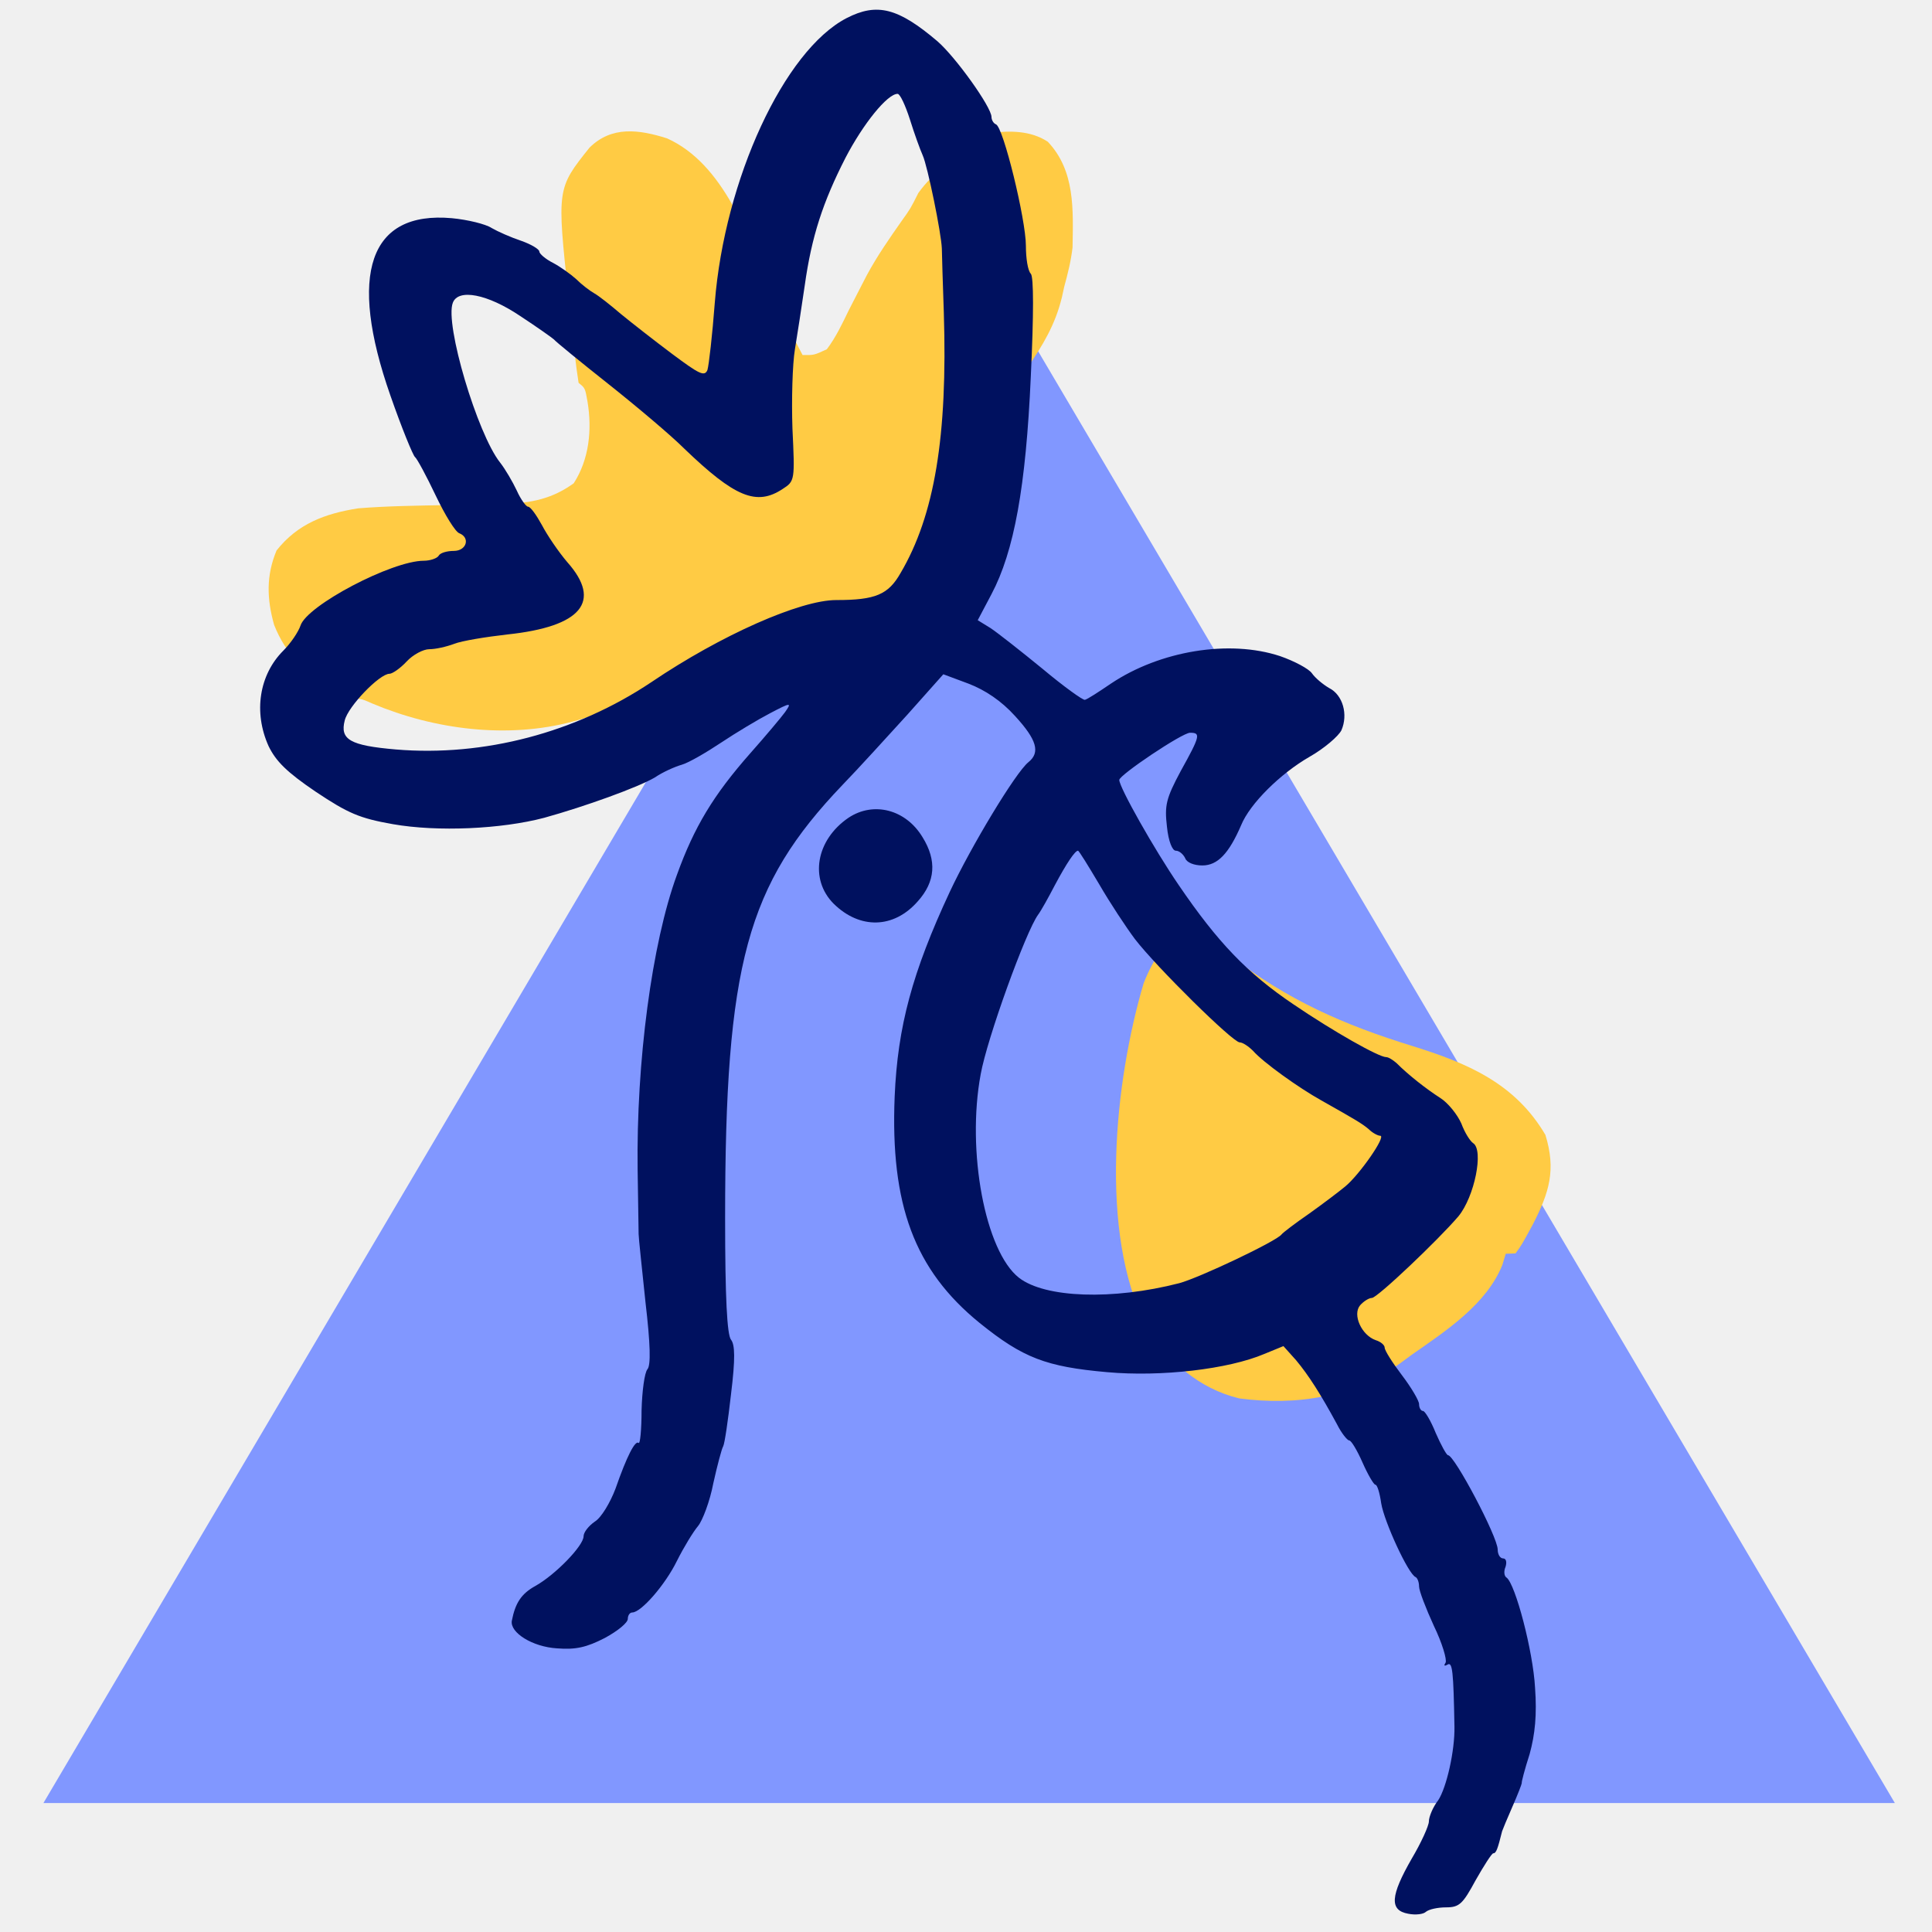
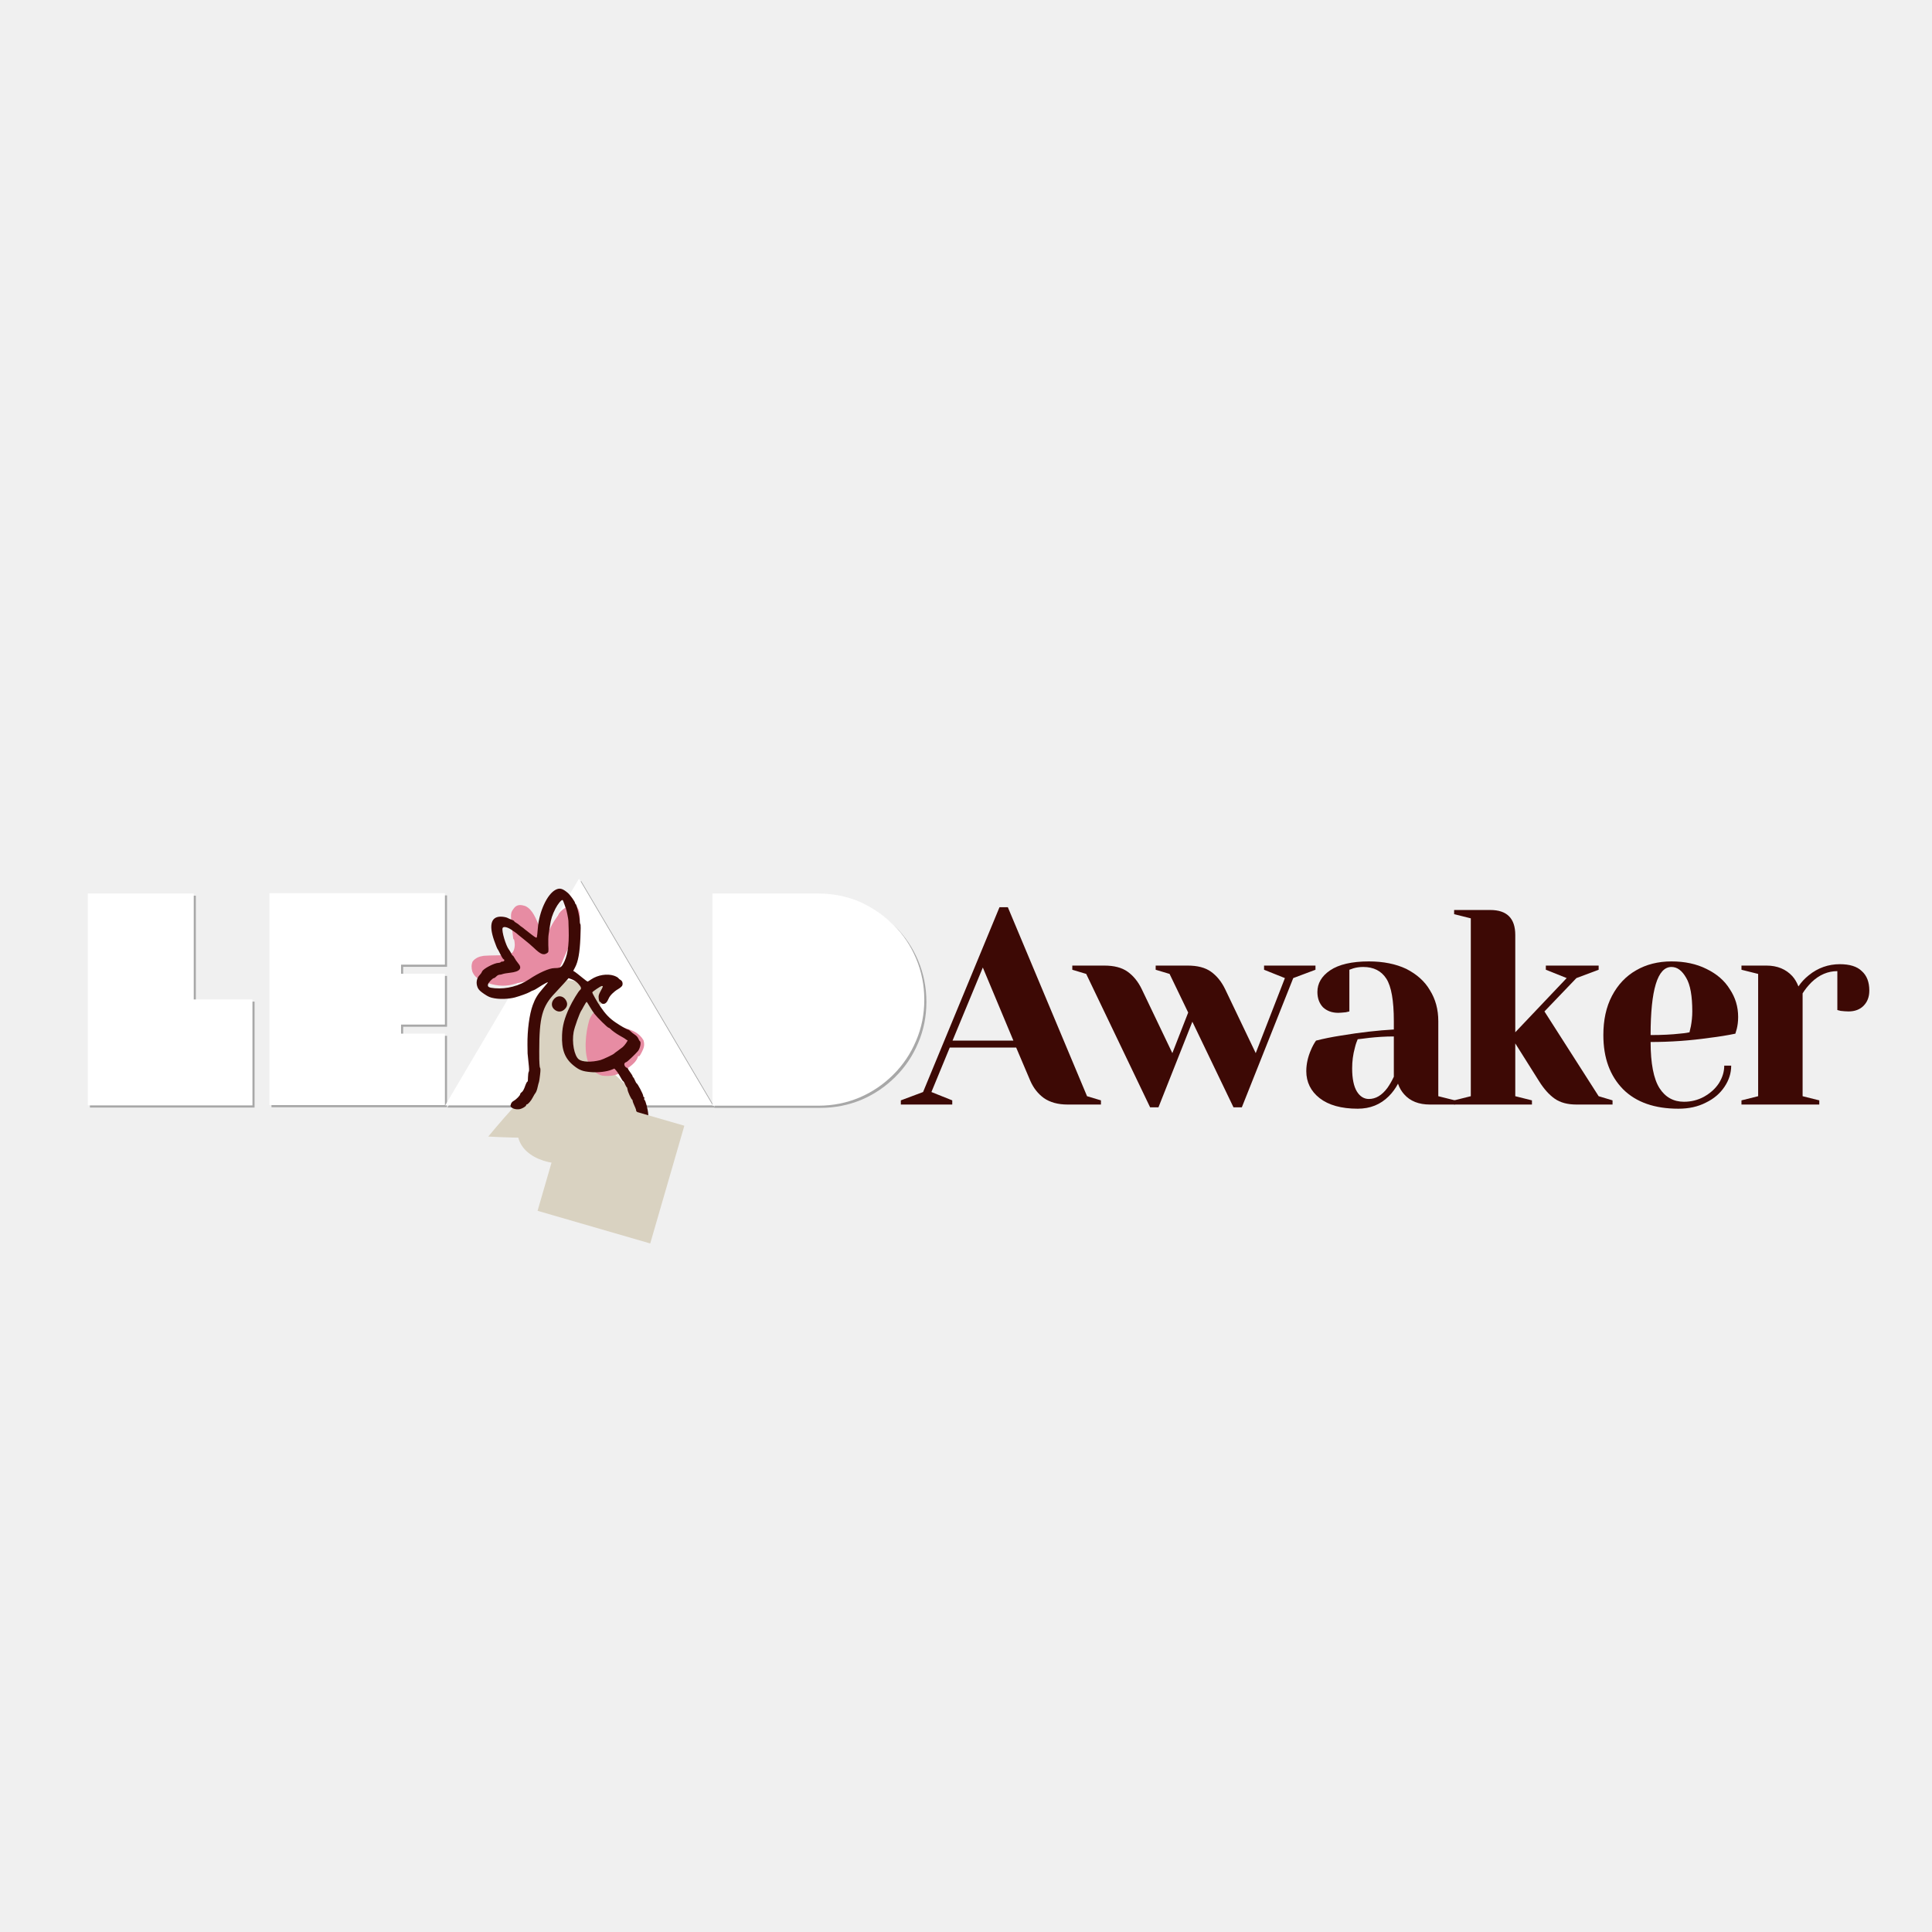
<svg xmlns="http://www.w3.org/2000/svg" xmlns:xlink="http://www.w3.org/1999/xlink" version="1.1" width="375" height="375" viewBox="0 0 375 375">
  <defs>
    <clipPath id="clip_1">
      <path transform="matrix(.24,0,0,.24,0,0)" d="M0 0H1562.5V1562.5H0Z" clip-rule="evenodd" />
    </clipPath>
    <clipPath id="clip_2">
      <path transform="matrix(.24,0,0,.24,0,0)" d="M0 0H1562.5V1562.5H0Z" clip-rule="evenodd" />
    </clipPath>
    <clipPath id="clip_3">
      <path transform="matrix(.24,0,0,.24,0,0)" d="M0 0H1562.5V1562.5H0Z" clip-rule="evenodd" />
    </clipPath>
    <clipPath id="clip_4">
-       <path transform="matrix(.24,0,0,.24,4.56,42.48)" d="M0 0H1516V1386H0Z" clip-rule="evenodd" />
-     </clipPath>
+       <path transform="matrix(.24,0,0,.24,15.12,169.92)" d="M0 0H692V249H0Z" clip-rule="evenodd" />
+     </clipPath>
+     <path id="font_5_12" d="M.38 .35H.574V0H.03V.7H.38V.35Z" />
+     <path id="font_5_6" d="M.029 .701H.609V.465H.464V.435H.609V.267H.464V.237H.609V.001H.029V.701Z" />
    <path id="font_5_2" d="M-.028 0 .414 .749 .856 0H-.028Z" />
+     <path id="font_5_5" d="M.38-.001H.03V.7H.38C.428 .7 .473 .691 .516 .673 .558 .654 .595 .629 .628 .597 .66 .565 .685 .528 .703 .485 .721 .442 .73 .397 .73 .349 .73 .301 .721 .256 .703 .214 .685 .171 .66 .134 .628 .102 .595 .069 .558 .044 .516 .026 .473 .008 .428-.001 .38-.001Z" />
    <clipPath id="clip_6">
-       <path transform="matrix(.24,0,0,.24,0,0)" d="M0 0H1562.5V1562.5H0Z" />
+       <path transform="matrix(.24,0,0,.24,91.92,188.16)" d="M0 0H144V168H0Z" clip-rule="evenodd" />
    </clipPath>
    <clipPath id="clip_7">
-       <path transform="matrix(.24,0,0,.24,0,0)" d="M0 0H1562.5V1562.5H0Z" />
+       <path transform="matrix(.24,0,0,.24,91.92,188.16)" d="M16.047 59.055 115.147 33.165 143.565 141.942 44.466 167.832 16.047 59.055Z" />
    </clipPath>
    <clipPath id="clip_8">
-       <path transform="matrix(.24,0,0,.24,0,0)" d="M61.272-98.757 1404.117-148.068 1458.473 1332.185 115.628 1381.495 61.272-98.757Z" />
+       <path transform="matrix(.24,0,0,.24,91.92,188.16)" d="M135.29 110.266C139.849 127.718 121.361 147.661 93.996 154.811 66.63 161.96 40.75 153.608 36.191 136.157 31.631 118.705 65.597 46.11 65.597 46.11 65.597 46.11 130.731 92.815 135.29 110.266Z" />
    </clipPath>
    <clipPath id="clip_9">
-       <path transform="matrix(.24,0,0,.24,0,0)" d="M61.272-98.757 1404.117-148.068 1458.473 1332.185 115.628 1381.495 61.272-98.757Z" />
+       <path transform="matrix(.24,0,0,.24,99.36,199.2)" d="M0 0H109V116H0Z" />
    </clipPath>
    <clipPath id="clip_10">
-       <path transform="matrix(.24,0,0,.24,0,0)" d="M0 0H1562.5V1562.5H0Z" clip-rule="evenodd" />
-     </clipPath>
+       <path transform="matrix(.24,0,0,.24,91.92,188.16)" d="M23.15 160.918 .611 109.457 92.477 69.221 115.016 120.682 23.15 160.918Z" />
+     </clipPath>
+     <clipPath id="clip_11">
+       <path transform="matrix(.24,0,0,.24,91.92,188.16)" d="M65.703 80.947C80.437 74.494 97.426 80.783 103.65 94.994 109.874 109.204 102.976 125.955 88.242 132.408 73.509 138.861 11.88 135.187 11.88 135.187 11.88 135.187 50.97 87.4 65.703 80.947Z" />
+     </clipPath>
+     <clipPath id="clip_12">
+       <path transform="matrix(.24,0,0,.24,94.56,205.92)" d="M0 0H99V65H0Z" />
+     </clipPath>
+     <clipPath id="clip_13">
+       <path transform="matrix(.24,0,0,.24,91.92,188.16)" d="M106.751 .655 119.715 17.622 89.427 40.765 76.463 23.798 106.751 .655Z" />
+     </clipPath>
+     <clipPath id="clip_14">
+       <path transform="matrix(.24,0,0,.24,91.92,188.16)" d="M98.254 34.02C93.396 37.732 86.556 36.942 82.977 32.257 79.397 27.572 80.432 20.765 85.29 17.053 90.147 13.342 113.233 9.138 113.233 9.138 113.233 9.138 103.112 30.308 98.254 34.02Z" />
+     </clipPath>
+     <clipPath id="clip_15">
+       <path transform="matrix(.24,0,0,.24,110.88,190.32)" d="M0 0H35V29H0Z" />
+     </clipPath>
+     <clipPath id="clip_16">
+       <path transform="matrix(.24,0,0,.24,91.92,188.16)" d="M90.243 112.702 34.951 102.749 52.717 4.045 108.009 13.997 90.243 112.702Z" />
+     </clipPath>
+     <clipPath id="clip_17">
+       <path transform="matrix(.24,0,0,.24,91.92,188.16)" d="M47.539 32.811C50.389 16.981 65.076 6.376 80.345 9.124 95.613 11.872 105.681 26.933 102.831 42.763 99.982 58.594 62.597 107.725 62.597 107.725 62.597 107.725 44.69 48.641 47.539 32.811Z" />
+     </clipPath>
+     <clipPath id="clip_18">
+       <path transform="matrix(.24,0,0,.24,102.48,189.6)" d="M0 0H62V102H0Z" />
+     </clipPath>
+     <clipPath id="clip_19">
+       <path transform="matrix(.24,0,0,.24,0,0)" d="M0 0H1562.5V1562.5H0Z" />
+     </clipPath>
+     <clipPath id="clip_20">
+       <path transform="matrix(.24,0,0,.24,0,0)" d="M0 0H1562.5V1562.5H0Z" />
+     </clipPath>
+     <clipPath id="clip_21">
+       <path transform="matrix(.24,0,0,.24,0,0)" d="M360.38 704.353 541.508 697.702 548.847 897.567 367.719 904.218 360.38 704.353Z" />
+     </clipPath>
+     <clipPath id="clip_22">
+       <path transform="matrix(.24,0,0,.24,0,0)" d="M360.38 704.353 541.508 697.702 548.847 897.567 367.719 904.218 360.38 704.353Z" />
+     </clipPath>
+     <clipPath id="clip_23">
+       <path transform="matrix(.24,0,0,.24,0,0)" d="M343.107 697.712H574.357V950.837H343.107Z" clip-rule="evenodd" />
+     </clipPath>
+     <clipPath id="clip_24">
+       <path transform="matrix(.24,0,0,.24,0,0)" d="M0 0H1562.5V1562.5H0Z" />
+     </clipPath>
+     <clipPath id="clip_25">
+       <path transform="matrix(.24,0,0,.24,0,0)" d="M0 0H1562.5V1562.5H0Z" />
+     </clipPath>
+     <clipPath id="clip_26">
+       <path transform="matrix(.24,0,0,.24,0,0)" d="M462.344 884.025 553.462 910.427 525.873 1005.641 434.755 979.239 462.344 884.025Z" />
+     </clipPath>
+     <clipPath id="clip_27">
+       <path transform="matrix(.24,0,0,.24,104.16,212.16)" d="M0 0H120V122H0Z" />
+     </clipPath>
+     <clipPath id="clip_28">
+       <path transform="matrix(.24,0,0,.24,0,0)" d="M0 0H1562.5V1562.5H0Z" clip-rule="evenodd" />
+     </clipPath>
+     <clipPath id="clip_29">
+       <path transform="matrix(.24,0,0,.24,174.48,164.88)" d="M0 0H786V262H0Z" clip-rule="evenodd" />
+     </clipPath>
+     <path id="font_30_4" d="M-.02 .015 .06 .045 .335 .71H.365L.65 .03 .7 .015V0H.58C.545 0 .517 .008 .495 .023 .473 .039 .457 .06 .446 .085L.395 .205H.156L.09 .045 .165 .015V0H-.02V.015M.166 .23H.385L.275 .493 .166 .23Z" />
+     <path id="font_30_325" d="M.03 .47-.02 .485V.5H.095C.13 .5 .158 .493 .179 .478 .2 .463 .217 .442 .23 .415L.34 .185 .397 .331 .33 .47 .28 .485V.5H.395C.43 .5 .458 .493 .479 .478 .5 .463 .517 .442 .53 .415L.64 .185 .745 .455 .67 .485V.5H.855V.485L.775 .455 .59-.01H.56L.412 .298 .29-.01H.26L.03 .47Z" />
+     <path id="font_30_171" d="M.235-.015C.176-.015 .13-.002 .098 .023 .066 .048 .05 .081 .05 .12 .05 .146 .056 .172 .067 .197 .072 .209 .078 .22 .085 .23 .112 .237 .142 .243 .174 .248 .246 .26 .31 .267 .365 .27V.3C.365 .374 .356 .425 .338 .453 .32 .481 .292 .495 .255 .495 .241 .495 .229 .493 .219 .49L.205 .485V.335L.192 .332C.181 .331 .172 .33 .165 .33 .142 .33 .124 .337 .11 .35 .097 .364 .09 .382 .09 .405 .09 .436 .105 .462 .136 .483 .167 .504 .214 .515 .275 .515 .327 .515 .372 .506 .41 .488 .447 .469 .476 .444 .495 .411 .515 .379 .525 .342 .525 .3V.03L.585 .015V0H.495C.455 0 .424 .012 .402 .037 .393 .047 .385 .06 .38 .075 .371 .058 .36 .043 .347 .03 .317 0 .28-.015 .235-.015M.275 .02C.3 .02 .322 .033 .342 .06 .349 .07 .357 .083 .365 .1V.245C.334 .245 .305 .243 .277 .24 .256 .237 .242 .236 .235 .235 .232 .228 .228 .218 .225 .205 .218 .18 .215 .155 .215 .13 .215 .093 .221 .065 .232 .047 .243 .029 .258 .02 .275 .02Z" />
+     <path id="font_30_248" d="M.04 .015 .1 .03V.67L.04 .685V.7H.17C.23 .7 .26 .67 .26 .61V.26L.445 .455 .37 .485V.5H.56V.485L.48 .455 .365 .335 .56 .03 .61 .015V0H.48C.448 0 .422 .007 .402 .021 .382 .035 .363 .056 .345 .085L.26 .22V.03L.32 .015V0H.04V.015Z" />
+     <path id="font_30_205" d="M.31-.015C.225-.015 .158 .008 .111 .055 .064 .103 .04 .167 .04 .25 .04 .304 .05 .351 .071 .391 .092 .431 .121 .462 .158 .483 .194 .504 .237 .515 .285 .515 .333 .515 .375 .506 .411 .488 .448 .47 .476 .446 .495 .415 .515 .385 .525 .352 .525 .315 .525 .298 .523 .284 .52 .272L.515 .255C.486 .249 .455 .244 .422 .24 .352 .23 .281 .225 .21 .225 .21 .148 .221 .092 .242 .059 .263 .026 .293 .01 .33 .01 .356 .01 .38 .016 .402 .028 .425 .041 .443 .057 .456 .077 .469 .098 .475 .119 .475 .14H.5C.5 .113 .492 .088 .476 .064 .46 .04 .438 .021 .409 .007 .38-.008 .347-.015 .31-.015M.21 .25C.253 .25 .287 .252 .314 .255 .325 .256 .337 .257 .35 .26 .351 .263 .352 .271 .355 .282 .358 .299 .36 .316 .36 .335 .36 .39 .353 .431 .338 .456 .323 .482 .306 .495 .285 .495 .235 .495 .21 .413 .21 .25Z" />
+     <path id="font_30_291" d="M.04 .015 .1 .03V.47L.04 .485V.5H.13C.169 .5 .2 .487 .223 .462 .232 .452 .239 .44 .245 .425 .255 .44 .267 .453 .282 .465 .315 .492 .353 .505 .394 .505 .429 .505 .456 .497 .473 .48 .491 .464 .5 .441 .5 .41 .5 .387 .493 .369 .479 .355 .466 .342 .448 .335 .425 .335 .416 .335 .406 .336 .397 .337L.385 .34V.48C.351 .48 .32 .467 .292 .44 .279 .427 .268 .413 .26 .4V.03L.32 .015V0H.04V.015Z" />
  </defs>
  <g>
+     <g clip-path="url(#clip_1)">
+ </g>
+     <g clip-path="url(#clip_2)">
+ </g>
    <g clip-path="url(#clip_3)">
      <g>
        <g clip-path="url(#clip_4)">
-           <use data-text="A" xlink:href="#font_5_2" transform="matrix(406.515,0,0,-406.515,19.81223,349.9656)" fill="#8197ff" />
-         </g>
-       </g>
-     </g>
-     <g clip-path="url(#clip_6)">
-       <g clip-path="url(#clip_7)">
-         <g clip-path="url(#clip_8)">
-           <g clip-path="url(#clip_9)">
-             <path transform="matrix(.9482005,-.03481868,.03481868,.9482005,129.4793,26.85748)" d="M0 0C11.483 5.703 15.736 20.67 20.262 31.688 21.15 33.841 22.04 35.995 22.93 38.148 23.318 39.093 23.706 40.037 24.106 41.009 24.717 42.463 25.369 43.902 26.074 45.312 28.423 45.425 28.423 45.425 31.074 44.312 33.043 41.896 34.427 39.182 35.887 36.438 36.756 34.879 37.63 33.323 38.508 31.77 39.153 30.626 39.153 30.626 39.812 29.459 42.076 25.609 44.716 22.09 47.418 18.535 49.217 16.211 49.217 16.211 50.949 13.062 54.233 8.813 58.601 6.21 63.074 3.312 64.064 2.653 65.054 1.993 66.074 1.312 70.153 .981 74.396 1.115 77.805 3.547 83.2 9.685 82.476 17.621 82.074 25.312 81.641 28.138 80.934 30.553 80.074 33.312 79.8 34.37 79.8 34.37 79.52 35.449 77.946 41.016 75.312 45.018 71.902 49.652 68.739 54.255 66.476 59.284 64.074 64.312 63.077 66.293 62.077 68.272 61.074 70.25 58.953 74.487 56.926 78.756 54.949 83.062 53.991 85.146 53.033 87.229 52.074 89.312 51.68 90.17 51.285 91.027 50.879 91.91 50.007 93.742 49.051 95.534 48.074 97.312 47.414 97.312 46.754 97.312 46.074 97.312 45.711 98.438 45.711 98.438 45.34 99.586 42.563 105.569 35.109 110.064 29.074 112.312 21.999 114.157 15.141 114.381 7.887 114.25-2.973 114.065-13.106 115.81-23.613 118.5-37.18 121.611-52.035 119.101-64.465 113.336-66.943 112.121-66.943 112.121-69.926 112.312-69.926 111.653-69.926 110.993-69.926 110.312-70.606 110.127-71.287 109.941-71.988 109.75-77.856 106.879-81.796 102.687-83.988 96.5-85.278 91.138-85.264 86.373-82.926 81.312-78.403 75.999-72.724 74.126-65.926 73.312-59.869 73.046-53.797 73.211-47.738 73.312-44.516 73.366-41.293 73.406-38.07 73.438-37.342 73.454-36.614 73.471-35.863 73.488-30.496 73.539-26.177 72.813-21.676 69.812-18.33 65.033-17.502 58.995-18.238 53.25-18.624 50.439-18.624 50.439-19.926 49.312-20.4 45.371-20.639 41.411-20.911 37.451-21.048 35.48-21.2 33.509-21.352 31.539-22.903 9.419-22.903 9.419-15.926 1.312-11.21-3.01-5.674-2.026 0 0Z" fill="#ffcb44" />
-             <path transform="matrix(.9482005,-.03481868,.03481868,.9482005,230.9189,181.2208)" d="M0 0C3.721 .943 5.322 2.244 8.145 4.812 19.292 14.231 30.898 19.834 44.643 24.631 55.755 28.536 65.382 32.994 71.207 43.812 73.143 51.018 71.591 55.582 67.961 62.023 65.539 66.121 65.539 66.121 64.207 67.812 63.547 67.812 62.887 67.812 62.207 67.812 61.949 68.557 61.692 69.302 61.426 70.07 57.891 78.022 49.402 83.118 42.332 87.688 41.498 88.255 40.664 88.822 39.805 89.406 29.782 95.944 18.448 97.372 6.66 95.383-1.559 93.087-7.692 87.211-11.832 79.875-20.906 60.399-16.4 29.466-9.793 9.812-8.64 7.178-7.461 5.18-5.793 2.812-5.339 2.152-4.885 1.493-4.418 .812-2.793-.188-2.793-.188 0 0Z" fill="#ffcb44" />
-           </g>
-         </g>
-       </g>
-     </g>
-     <g clip-path="url(#clip_10)">
-       <path transform="matrix(.09539332,0,0,-.09539332,-25.04947,416.9599)" d="M1985 4334C1858 4268 1737 4006 1717 3755 1712 3689 1705 3628 1702 3618 1696 3604 1685 3610 1630 3651 1594 3678 1548 3714 1526 3732 1505 3750 1481 3769 1472 3774 1463 3779 1446 3792 1435 3803 1424 3813 1403 3828 1388 3836 1372 3844 1360 3855 1360 3859 1360 3864 1343 3874 1323 3881 1302 3888 1275 3900 1263 3907 1251 3915 1214 3924 1182 3927 1014 3942 970 3814 1057 3566 1080 3500 1103 3444 1107 3441 1111 3438 1130 3403 1149 3363 1168 3323 1189 3289 1197 3286 1220 3277 1212 3250 1186 3250 1172 3250 1158 3246 1155 3240 1152 3235 1138 3230 1125 3230 1060 3230 887 3139 874 3098 870 3086 855 3063 839 3047 790 2998 778 2922 809 2853 824 2822 846 2800 905 2760 971 2716 994 2706 1062 2694 1153 2678 1283 2684 1370 2707 1453 2730 1561 2769 1595 2789 1611 2800 1636 2811 1650 2815 1664 2819 1700 2840 1730 2860 1760 2880 1805 2907 1830 2920 1872 2942 1874 2942 1860 2922 1852 2911 1820 2873 1789 2838 1714 2753 1675 2688 1640 2591 1589 2452 1557 2210 1560 1990 1561 1927 1562 1868 1562 1860 1562 1852 1569 1789 1576 1721 1586 1636 1587 1593 1580 1585 1574 1578 1569 1540 1568 1501 1568 1462 1565 1432 1562 1435 1555 1441 1538 1408 1515 1342 1504 1313 1486 1283 1473 1275 1460 1266 1450 1253 1450 1245 1450 1226 1393 1167 1352 1144 1323 1128 1311 1109 1304 1073 1300 1049 1346 1020 1396 1017 1434 1014 1456 1019 1493 1038 1519 1052 1540 1069 1540 1077 1540 1084 1544 1090 1549 1090 1567 1090 1616 1146 1640 1195 1654 1223 1673 1254 1683 1266 1692 1277 1707 1316 1714 1353 1722 1389 1731 1423 1734 1428 1737 1433 1744 1481 1750 1534 1759 1607 1758 1635 1750 1645 1742 1655 1738 1730 1738 1892 1738 2410 1782 2570 1977 2774 2009 2807 2068 2872 2109 2917L2182 2999 2233 2980C2267 2967 2300 2945 2328 2914 2372 2866 2380 2840 2355 2820 2329 2799 2238 2648 2195 2556 2119 2393 2089 2282 2083 2140 2074 1920 2123 1787 2256 1679 2344 1608 2391 1590 2515 1579 2625 1569 2762 1585 2835 1616L2874 1632 2900 1603C2925 1573 2950 1534 2983 1473 2992 1455 3004 1440 3008 1440 3012 1440 3024 1420 3035 1395 3046 1370 3058 1350 3061 1350 3065 1350 3070 1333 3073 1312 3079 1275 3128 1168 3143 1162 3147 1160 3150 1151 3150 1143 3150 1134 3164 1098 3180 1063 3197 1028 3207 994 3204 988 3200 982 3201 980 3208 984 3218 990 3220 970 3222 858 3223 809 3206 734 3189 708 3178 694 3170 674 3170 665 3170 656 3154 621 3135 589 3092 514 3089 484 3128 477 3143 474 3159 476 3164 481 3170 486 3188 490 3205 490 3232 490 3239 497 3265 545 3282 575 3298 600 3301 600 3307 600 3310 609 3319 645 3320 648 3329 670 3340 695 3351 720 3359 741 3359 743 3358 744 3365 771 3375 802 3386 842 3390 882 3386 937 3382 1011 3346 1148 3328 1161 3323 1164 3322 1174 3326 1183 3329 1193 3327 1200 3321 1200 3315 1200 3310 1208 3310 1218 3310 1244 3222 1410 3209 1410 3206 1410 3195 1430 3184 1455 3174 1480 3162 1500 3158 1500 3154 1500 3150 1506 3150 1514 3150 1521 3134 1548 3115 1573 3096 1598 3080 1623 3080 1629 3080 1634 3072 1641 3062 1644 3033 1654 3014 1696 3030 1715 3037 1723 3048 1730 3054 1730 3065 1730 3190 1849 3230 1896 3263 1936 3282 2031 3260 2045 3254 2049 3243 2066 3236 2085 3228 2103 3209 2127 3193 2137 3165 2155 3129 2183 3104 2208 3097 2214 3088 2220 3083 2220 3068 2220 2976 2272 2895 2327 2800 2391 2740 2454 2661 2570 2611 2643 2540 2769 2540 2784 2540 2794 2668 2880 2684 2880 2706 2880 2705 2874 2665 2802 2635 2746 2632 2732 2637 2689 2640 2659 2648 2640 2655 2640 2662 2640 2670 2633 2674 2625 2677 2616 2692 2610 2709 2610 2740 2610 2763 2634 2788 2692 2806 2736 2868 2797 2927 2831 2957 2848 2986 2873 2992 2885 3006 2917 2995 2957 2967 2971 2955 2978 2939 2991 2932 3001 2926 3010 2896 3026 2867 3036 2764 3070 2623 3047 2523 2980 2498 2963 2475 2948 2470 2947 2466 2946 2427 2974 2384 3010 2340 3046 2293 3083 2278 3093L2252 3109 2280 3162C2326 3249 2350 3380 2360 3605 2366 3731 2366 3808 2360 3814 2354 3820 2350 3845 2350 3871 2350 3924 2304 4113 2289 4118 2284 4120 2280 4127 2280 4133 2280 4153 2207 4255 2170 4287 2090 4355 2047 4366 1985 4334ZM2114 4128C2123 4099 2135 4066 2140 4055 2150 4033 2178 3896 2179 3865 2179 3854 2181 3796 2183 3735 2191 3483 2164 3322 2095 3205 2070 3161 2044 3150 1964 3150 1891 3150 1730 3079 1588 2983 1434 2880 1247 2831 1068 2846 975 2854 954 2866 964 2905 971 2934 1035 3000 1055 3000 1061 3000 1077 3011 1090 3025 1103 3039 1124 3050 1136 3050 1149 3050 1171 3055 1187 3061 1202 3067 1251 3075 1295 3080 1446 3096 1488 3147 1417 3227 1399 3248 1376 3282 1365 3303 1354 3323 1342 3340 1337 3340 1333 3340 1322 3355 1314 3373 1306 3390 1291 3416 1280 3430 1234 3488 1167 3712 1184 3755 1195 3784 1254 3773 1321 3728 1356 3705 1387 3683 1390 3680 1393 3676 1442 3636 1500 3590 1558 3544 1628 3485 1655 3458 1758 3359 1802 3341 1855 3376 1880 3392 1880 3394 1875 3499 1873 3557 1875 3630 1880 3660 1885 3690 1894 3749 1900 3790 1914 3890 1937 3960 1983 4050 2019 4119 2068 4180 2089 4180 2094 4180 2105 4156 2114 4128ZM2499 2572C2521 2534 2554 2484 2572 2460 2616 2403 2771 2250 2785 2250 2791 2250 2803 2242 2812 2233 2833 2209 2906 2157 2951 2132 3020 2093 3034 2085 3048 2073 3055 2066 3066 2060 3071 2060 3084 2060 3029 1981 3000 1957 2988 1947 2955 1922 2927 1902 2898 1882 2873 1863 2870 1859 2859 1845 2703 1771 2662 1760 2526 1725 2389 1730 2336 1771 2267 1825 2229 2029 2258 2185 2271 2258 2350 2476 2375 2510 2381 2518 2396 2545 2409 2570 2433 2615 2450 2640 2456 2640 2458 2640 2477 2609 2499 2572Z" fill="#00115f" />
-       <path transform="matrix(.09539332,0,0,-.09539332,-25.04947,416.9599)" d="M1989 2707C1923 2662 1909 2582 1959 2532 2012 2480 2081 2481 2130 2537 2166 2577 2169 2620 2140 2667 2106 2724 2040 2741 1989 2707Z" fill="#00115f" />
-     </g>
-     <path transform="matrix(1,0,0,-1,0,383.04)" d="M-25.049-34.256H389.913V418.58H-25.049Z" fill-opacity="0" />
-     <path transform="matrix(1,0,0,-1,0,383.04)" d="M14.705 51.157H350.159V418.58H14.705Z" fill-opacity="0" />
+           <use data-text="L" xlink:href="#font_5_12" transform="matrix(58.74683,0,0,-58.74683,15.68947,214.9772)" fill-opacity=".302" />
+           <use data-text="E" xlink:href="#font_5_6" transform="matrix(58.74683,0,0,-58.74683,50.99225,214.9772)" fill-opacity=".302" />
+           <use data-text="A" xlink:href="#font_5_2" transform="matrix(58.74683,0,0,-58.74683,88.46842,214.9772)" fill-opacity=".302" />
+           <use data-text="D" xlink:href="#font_5_5" transform="matrix(58.74683,0,0,-58.74683,136.929,214.9772)" fill-opacity=".302" />
+           <use data-text="L" xlink:href="#font_5_12" transform="matrix(58.74683,0,0,-58.74683,15.28135,214.5546)" fill-opacity="0" />
+           <use data-text="E" xlink:href="#font_5_6" transform="matrix(58.74683,0,0,-58.74683,50.58414,214.5546)" fill-opacity="0" />
+           <use data-text="A" xlink:href="#font_5_2" transform="matrix(58.74683,0,0,-58.74683,88.0603,214.5546)" fill-opacity="0" />
+           <use data-text="D" xlink:href="#font_5_5" transform="matrix(58.74683,0,0,-58.74683,136.5209,214.5546)" fill-opacity="0" />
+           <use data-text="L" xlink:href="#font_5_12" transform="matrix(58.74683,0,0,-58.74683,15.28135,214.5546)" fill="#ffffff" />
+           <use data-text="E" xlink:href="#font_5_6" transform="matrix(58.74683,0,0,-58.74683,50.58414,214.5546)" fill="#ffffff" />
+           <use data-text="A" xlink:href="#font_5_2" transform="matrix(58.74683,0,0,-58.74683,88.0603,214.5546)" fill="#ffffff" />
+           <use data-text="D" xlink:href="#font_5_5" transform="matrix(58.74683,0,0,-58.74683,136.5209,214.5546)" fill="#ffffff" />
+         </g>
+       </g>
+       <g>
+         <g clip-path="url(#clip_6)">
+           <g clip-path="url(#clip_7)">
+             <g clip-path="url(#clip_8)">
+               <g>
+                 <g clip-path="url(#clip_9)">
+                   <path transform="matrix(.09290572,-.02427222,.02427222,.09290572,95.77133,202.3332)" d="M0 0H256V281H0Z" fill="#d9d2c1" />
+                 </g>
+               </g>
+             </g>
+           </g>
+           <g clip-path="url(#clip_10)">
+             <g clip-path="url(#clip_11)">
+               <g>
+                 <g clip-path="url(#clip_12)">
+                   <path transform="matrix(-.02113028,-.04824473,.04824473,-.02113028,97.47588,226.7802)" d="M0 0H256V457H0Z" fill="#d9d2c1" />
+                 </g>
+               </g>
+             </g>
+           </g>
+           <g clip-path="url(#clip_13)">
+             <g clip-path="url(#clip_14)">
+               <g>
+                 <g clip-path="url(#clip_15)">
+                   <path transform="matrix(.01215396,.01590612,-.01590612,.01215396,117.5402,188.3172)" d="M0 0H256V457H0Z" fill="#d9d2c1" />
+                 </g>
+               </g>
+             </g>
+           </g>
+           <g clip-path="url(#clip_16)">
+             <g clip-path="url(#clip_17)">
+               <g>
+                 <g clip-path="url(#clip_18)">
+                   <path transform="matrix(-.05183615,-.009330382,.009330382,-.05183615,113.5782,215.2084)" d="M0 0H256V457H0Z" fill="#d9d2c1" />
+                 </g>
+               </g>
+             </g>
+           </g>
+         </g>
+       </g>
+     </g>
+     <g clip-path="url(#clip_19)">
+       <g clip-path="url(#clip_20)">
+         <g clip-path="url(#clip_21)">
+           <g clip-path="url(#clip_22)">
+             <path transform="matrix(.1276483,-.00468735,.00468735,.1276483,101.9424,175.8539)" d="M0 0C11.483 5.703 15.736 20.67 20.262 31.688 21.15 33.841 22.04 35.995 22.93 38.148 23.318 39.093 23.706 40.037 24.106 41.009 24.717 42.463 25.369 43.902 26.074 45.312 28.423 45.425 28.423 45.425 31.074 44.312 33.043 41.896 34.427 39.182 35.887 36.438 36.756 34.879 37.63 33.323 38.508 31.77 39.153 30.626 39.153 30.626 39.812 29.459 42.076 25.609 44.716 22.09 47.418 18.535 49.217 16.211 49.217 16.211 50.949 13.062 54.233 8.813 58.601 6.21 63.074 3.312 64.064 2.653 65.054 1.993 66.074 1.312 70.153 .981 74.396 1.115 77.805 3.547 83.2 9.685 82.476 17.621 82.074 25.312 81.641 28.138 80.934 30.553 80.074 33.312 79.8 34.37 79.8 34.37 79.52 35.449 77.946 41.016 75.312 45.018 71.902 49.652 68.739 54.255 66.476 59.284 64.074 64.312 63.077 66.293 62.077 68.272 61.074 70.25 58.953 74.487 56.926 78.756 54.949 83.062 53.991 85.146 53.033 87.229 52.074 89.312 51.68 90.17 51.285 91.027 50.879 91.91 50.007 93.742 49.051 95.534 48.074 97.312 47.414 97.312 46.754 97.312 46.074 97.312 45.711 98.438 45.711 98.438 45.34 99.586 42.563 105.569 35.109 110.064 29.074 112.312 21.999 114.157 15.141 114.381 7.887 114.25-2.973 114.065-13.106 115.81-23.613 118.5-37.18 121.611-52.035 119.101-64.465 113.336-66.943 112.121-66.943 112.121-69.926 112.312-69.926 111.653-69.926 110.993-69.926 110.312-70.606 110.127-71.287 109.941-71.988 109.75-77.856 106.879-81.796 102.687-83.988 96.5-85.278 91.138-85.264 86.373-82.926 81.312-78.403 75.999-72.724 74.126-65.926 73.312-59.869 73.046-53.797 73.211-47.738 73.312-44.516 73.366-41.293 73.406-38.07 73.438-37.342 73.454-36.614 73.471-35.863 73.488-30.496 73.539-26.177 72.813-21.676 69.812-18.33 65.033-17.502 58.995-18.238 53.25-18.624 50.439-18.624 50.439-19.926 49.312-20.4 45.371-20.639 41.411-20.911 37.451-21.048 35.48-21.2 33.509-21.352 31.539-22.903 9.419-22.903 9.419-15.926 1.312-11.21-3.01-5.674-2.026 0 0Z" fill="#e78ca3" />
+             <path transform="matrix(.1276483,-.00468735,.00468735,.1276483,115.5983,196.6346)" d="M0 0C3.721 .943 5.322 2.244 8.145 4.812 19.292 14.231 30.898 19.834 44.643 24.631 55.755 28.536 65.382 32.994 71.207 43.812 73.143 51.018 71.591 55.582 67.961 62.023 65.539 66.121 65.539 66.121 64.207 67.812 63.547 67.812 62.887 67.812 62.207 67.812 61.949 68.557 61.692 69.302 61.426 70.07 57.891 78.022 49.402 83.118 42.332 87.688 41.498 88.255 40.664 88.822 39.805 89.406 29.782 95.944 18.448 97.372 6.66 95.383-1.559 93.087-7.692 87.211-11.832 79.875-20.906 60.399-16.4 29.466-9.793 9.812-8.64 7.178-7.461 5.18-5.793 2.812-5.339 2.152-4.885 1.493-4.418 .812-2.793-.188-2.793-.188 0 0Z" fill="#e78ca3" />
+           </g>
+         </g>
+       </g>
+     </g>
+     <g clip-path="url(#clip_23)">
+       <path transform="matrix(.01284213,0,0,-.01284213,82.3457,228.3672)" d="M1985 4334C1858 4268 1737 4006 1717 3755 1712 3689 1705 3628 1702 3618 1696 3604 1685 3610 1630 3651 1594 3678 1548 3714 1526 3732 1505 3750 1481 3769 1472 3774 1463 3779 1446 3792 1435 3803 1424 3813 1403 3828 1388 3836 1372 3844 1360 3855 1360 3859 1360 3864 1343 3874 1323 3881 1302 3888 1275 3900 1263 3907 1251 3915 1214 3924 1182 3927 1014 3942 970 3814 1057 3566 1080 3500 1103 3444 1107 3441 1111 3438 1130 3403 1149 3363 1168 3323 1189 3289 1197 3286 1220 3277 1212 3250 1186 3250 1172 3250 1158 3246 1155 3240 1152 3235 1138 3230 1125 3230 1060 3230 887 3139 874 3098 870 3086 855 3063 839 3047 790 2998 778 2922 809 2853 824 2822 846 2800 905 2760 971 2716 994 2706 1062 2694 1153 2678 1283 2684 1370 2707 1453 2730 1561 2769 1595 2789 1611 2800 1636 2811 1650 2815 1664 2819 1700 2840 1730 2860 1760 2880 1805 2907 1830 2920 1872 2942 1874 2942 1860 2922 1852 2911 1820 2873 1789 2838 1714 2753 1675 2688 1640 2591 1589 2452 1557 2210 1560 1990 1561 1927 1562 1868 1562 1860 1562 1852 1569 1789 1576 1721 1586 1636 1587 1593 1580 1585 1574 1578 1569 1540 1568 1501 1568 1462 1565 1432 1562 1435 1555 1441 1538 1408 1515 1342 1504 1313 1486 1283 1473 1275 1460 1266 1450 1253 1450 1245 1450 1226 1393 1167 1352 1144 1323 1128 1311 1109 1304 1073 1300 1049 1346 1020 1396 1017 1434 1014 1456 1019 1493 1038 1519 1052 1540 1069 1540 1077 1540 1084 1544 1090 1549 1090 1567 1090 1616 1146 1640 1195 1654 1223 1673 1254 1683 1266 1692 1277 1707 1316 1714 1353 1722 1389 1731 1423 1734 1428 1737 1433 1744 1481 1750 1534 1759 1607 1758 1635 1750 1645 1742 1655 1738 1730 1738 1892 1738 2410 1782 2570 1977 2774 2009 2807 2068 2872 2109 2917L2182 2999 2233 2980C2267 2967 2300 2945 2328 2914 2372 2866 2380 2840 2355 2820 2329 2799 2238 2648 2195 2556 2119 2393 2089 2282 2083 2140 2074 1920 2123 1787 2256 1679 2344 1608 2391 1590 2515 1579 2625 1569 2762 1585 2835 1616L2874 1632 2900 1603C2925 1573 2950 1534 2983 1473 2992 1455 3004 1440 3008 1440 3012 1440 3024 1420 3035 1395 3046 1370 3058 1350 3061 1350 3065 1350 3070 1333 3073 1312 3079 1275 3128 1168 3143 1162 3147 1160 3150 1151 3150 1143 3150 1134 3164 1098 3180 1063 3197 1028 3207 994 3204 988 3200 982 3201 980 3208 984 3218 990 3220 970 3222 858 3223 809 3206 734 3189 708 3178 694 3170 674 3170 665 3170 656 3154 621 3135 589 3092 514 3089 484 3128 477 3143 474 3159 476 3164 481 3170 486 3188 490 3205 490 3232 490 3239 497 3265 545 3282 575 3298 600 3301 600 3307 600 3310 609 3319 645 3320 648 3329 670 3340 695 3351 720 3359 741 3359 743 3358 744 3365 771 3375 802 3386 842 3390 882 3386 937 3382 1011 3346 1148 3328 1161 3323 1164 3322 1174 3326 1183 3329 1193 3327 1200 3321 1200 3315 1200 3310 1208 3310 1218 3310 1244 3222 1410 3209 1410 3206 1410 3195 1430 3184 1455 3174 1480 3162 1500 3158 1500 3154 1500 3150 1506 3150 1514 3150 1521 3134 1548 3115 1573 3096 1598 3080 1623 3080 1629 3080 1634 3072 1641 3062 1644 3033 1654 3014 1696 3030 1715 3037 1723 3048 1730 3054 1730 3065 1730 3190 1849 3230 1896 3263 1936 3282 2031 3260 2045 3254 2049 3243 2066 3236 2085 3228 2103 3209 2127 3193 2137 3165 2155 3129 2183 3104 2208 3097 2214 3088 2220 3083 2220 3068 2220 2976 2272 2895 2327 2800 2391 2740 2454 2661 2570 2611 2643 2540 2769 2540 2784 2540 2794 2668 2880 2684 2880 2706 2880 2705 2874 2665 2802 2635 2746 2632 2732 2637 2689 2640 2659 2648 2640 2655 2640 2662 2640 2670 2633 2674 2625 2677 2616 2692 2610 2709 2610 2740 2610 2763 2634 2788 2692 2806 2736 2868 2797 2927 2831 2957 2848 2986 2873 2992 2885 3006 2917 2995 2957 2967 2971 2955 2978 2939 2991 2932 3001 2926 3010 2896 3026 2867 3036 2764 3070 2623 3047 2523 2980 2498 2963 2475 2948 2470 2947 2466 2946 2427 2974 2384 3010 2340 3046 2293 3083 2278 3093L2252 3109 2280 3162C2326 3249 2350 3380 2360 3605 2366 3731 2366 3808 2360 3814 2354 3820 2350 3845 2350 3871 2350 3924 2304 4113 2289 4118 2284 4120 2280 4127 2280 4133 2280 4153 2207 4255 2170 4287 2090 4355 2047 4366 1985 4334ZM2114 4128C2123 4099 2135 4066 2140 4055 2150 4033 2178 3896 2179 3865 2179 3854 2181 3796 2183 3735 2191 3483 2164 3322 2095 3205 2070 3161 2044 3150 1964 3150 1891 3150 1730 3079 1588 2983 1434 2880 1247 2831 1068 2846 975 2854 954 2866 964 2905 971 2934 1035 3000 1055 3000 1061 3000 1077 3011 1090 3025 1103 3039 1124 3050 1136 3050 1149 3050 1171 3055 1187 3061 1202 3067 1251 3075 1295 3080 1446 3096 1488 3147 1417 3227 1399 3248 1376 3282 1365 3303 1354 3323 1342 3340 1337 3340 1333 3340 1322 3355 1314 3373 1306 3390 1291 3416 1280 3430 1234 3488 1167 3712 1184 3755 1195 3784 1254 3773 1321 3728 1356 3705 1387 3683 1390 3680 1393 3676 1442 3636 1500 3590 1558 3544 1628 3485 1655 3458 1758 3359 1802 3341 1855 3376 1880 3392 1880 3394 1875 3499 1873 3557 1875 3630 1880 3660 1885 3690 1894 3749 1900 3790 1914 3890 1937 3960 1983 4050 2019 4119 2068 4180 2089 4180 2094 4180 2105 4156 2114 4128ZM2499 2572C2521 2534 2554 2484 2572 2460 2616 2403 2771 2250 2785 2250 2791 2250 2803 2242 2812 2233 2833 2209 2906 2157 2951 2132 3020 2093 3034 2085 3048 2073 3055 2066 3066 2060 3071 2060 3084 2060 3029 1981 3000 1957 2988 1947 2955 1922 2927 1902 2898 1882 2873 1863 2870 1859 2859 1845 2703 1771 2662 1760 2526 1725 2389 1730 2336 1771 2267 1825 2229 2029 2258 2185 2271 2258 2350 2476 2375 2510 2381 2518 2396 2545 2409 2570 2433 2615 2450 2640 2456 2640 2458 2640 2477 2609 2499 2572Z" fill="#3d0905" />
+       <path transform="matrix(.01284213,0,0,-.01284213,82.3457,228.3672)" d="M1989 2707C1923 2662 1909 2582 1959 2532 2012 2480 2081 2481 2130 2537 2166 2577 2169 2620 2140 2667 2106 2724 2040 2741 1989 2707Z" fill="#3d0905" />
+     </g>
+     <g clip-path="url(#clip_24)">
+       <g clip-path="url(#clip_25)">
+         <g clip-path="url(#clip_26)">
+           <g>
+             <g clip-path="url(#clip_27)">
+               <path transform="matrix(.08542274,.02475202,-.02475202,.08542274,110.9626,212.166)" d="M0 0H256V268H0Z" fill="#d9d2c1" />
+             </g>
+           </g>
+         </g>
+       </g>
+     </g>
+     <g clip-path="url(#clip_28)">
+       <g>
+         <g clip-path="url(#clip_29)">
+           <use data-text="A" xlink:href="#font_30_4" transform="matrix(53.9434,0,0,-53.9434,175.9314,214.3901)" fill="#3d0905" />
+           <use data-text="w" xlink:href="#font_30_325" transform="matrix(53.9434,0,0,-53.9434,209.2117,214.3901)" fill="#3d0905" />
+           <use data-text="a" xlink:href="#font_30_171" transform="matrix(53.9434,0,0,-53.9434,250.8527,214.3901)" fill="#3d0905" />
+           <use data-text="k" xlink:href="#font_30_248" transform="matrix(53.9434,0,0,-53.9434,280.0876,214.3901)" fill="#3d0905" />
+           <use data-text="e" xlink:href="#font_30_205" transform="matrix(53.9434,0,0,-53.9434,309.0529,214.3901)" fill="#3d0905" />
+           <use data-text="r" xlink:href="#font_30_291" transform="matrix(53.9434,0,0,-53.9434,335.8605,214.3901)" fill="#3d0905" />
+         </g>
+       </g>
+     </g>
+     <path transform="matrix(1,0,0,-1,0,383.04)" d="M82.346 154.618H138.218V215.589H82.346Z" fill-opacity="0" />
+     <path transform="matrix(1,0,0,-1,0,383.04)" d="M86.491 166.118H131.658V215.589H86.491Z" fill-opacity="0" />
+     <path transform="matrix(1,0,0,-1,0,383.04)" d="M110.282 185.103H120.655V194.724H110.282Z" fill-opacity="0" />
+     <path transform="matrix(1,0,0,-1,0,383.04)" d="M100.31 167.825H117.839V193.878H100.31Z" fill-opacity="0" />
+     <path transform="matrix(1,0,0,-1,0,383.04)" d="M95.771 154.618H126.371V186.92H95.771Z" fill-opacity="0" />
+     <path transform="matrix(1,0,0,-1,0,383.04)" d="M92.065 156.254H119.499V178.252H92.065Z" fill-opacity="0" />
+     <path transform="matrix(1,0,0,-1,0,383.04)" d="M104.342 141.688H132.831V170.875H104.342Z" fill-opacity="0" />
  </g>
</svg>
